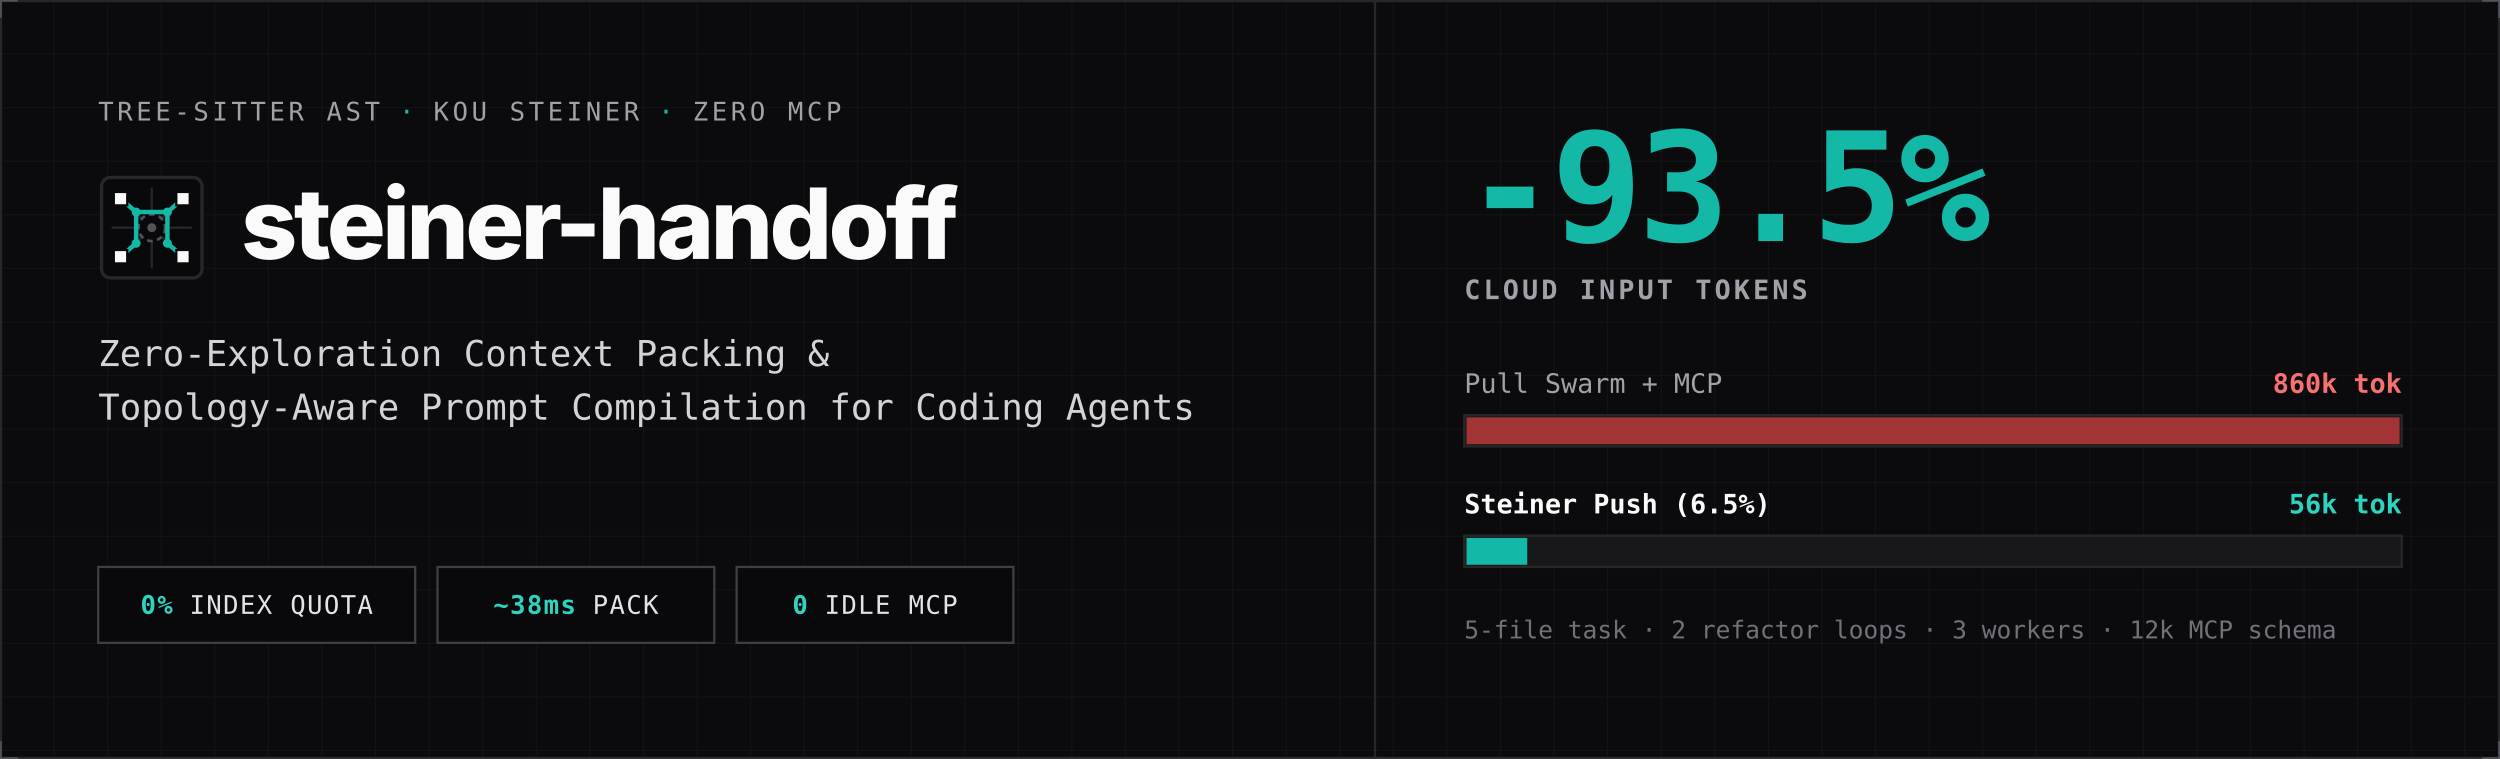
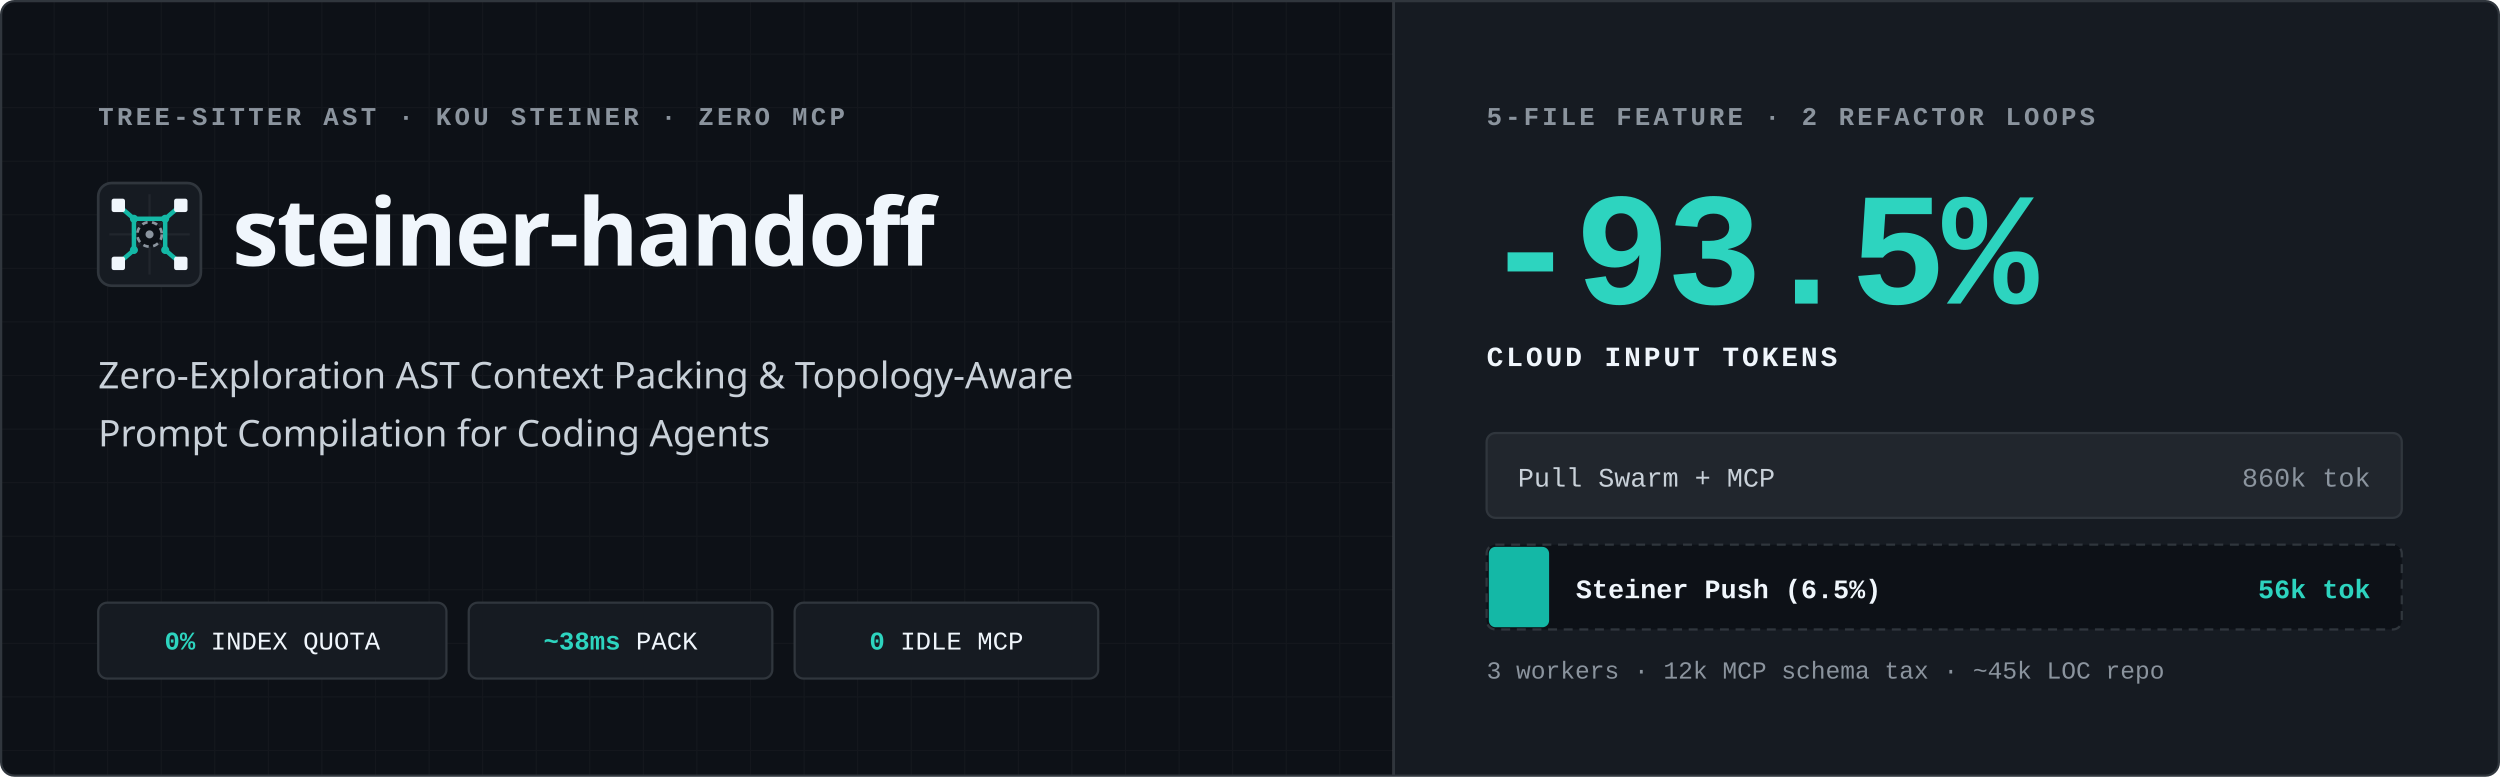
- <svg xmlns="http://www.w3.org/2000/svg" width="1120" height="340" viewBox="0 0 1120 340" fill="none" role="img">
+ <svg xmlns="http://www.w3.org/2000/svg" width="1120" height="348" viewBox="0 0 1120 348" fill="none">
  <defs>
-     <pattern id="hero-matrix" width="24" height="24" patternUnits="userSpaceOnUse">
-       <path d="M 24 0 L 0 0 0 24" fill="none" stroke="rgba(255,255,255,0.035)" stroke-width="1" shape-rendering="crispEdges" />
+     <clipPath id="card-clip">
+       <rect x="0.5" y="0.5" width="1119" height="347" rx="6" />
+     </clipPath>
+     <pattern id="matrix-grid" width="24" height="24" patternUnits="userSpaceOnUse">
+       <path d="M 24 0 L 0 0 0 24" fill="none" stroke="rgba(230,237,243,0.032)" stroke-width="1" shape-rendering="crispEdges" />
    </pattern>
  </defs>
-   <rect x="0.5" y="0.5" width="1119" height="339" fill="#0b0b0e" stroke="#27272a" stroke-width="1" />
-   <rect x="1" y="1" width="1118" height="338" fill="url(#hero-matrix)" />
-   <path d="M 0 8 L 0 0 L 8 0" stroke="#52525b" stroke-width="1.5" />
-   <path d="M 1112 0 L 1120 0 L 1120 8" stroke="#52525b" stroke-width="1.5" />
-   <path d="M 0 332 L 0 340 L 8 340" stroke="#52525b" stroke-width="1.5" />
-   <path d="M 1112 340 L 1120 340 L 1120 332" stroke="#52525b" stroke-width="1.5" />
-   <text x="44" y="54" fill="#a1a1aa" font-family="JetBrains Mono, ui-monospace, SFMono-Regular, Menlo, Consolas, monospace" font-size="11.5" font-weight="500" letter-spacing="1.6">
-     TREE-SITTER AST <tspan fill="#14b8a6">·</tspan> KOU STEINER <tspan fill="#14b8a6">·</tspan> ZERO MCP
-   </text>
-   <g transform="translate(44, 78)">
-     <rect x="1.5" y="1.5" width="45" height="45" rx="4" fill="#09090b" stroke="#27272a" stroke-width="1.5" />
-     <path d="M10 11 L24 24 M38 11 L24 24 M10 37 L24 24 M38 37 L24 24 M24 6 L24 42 M6 24 L42 24" stroke="#27272a" stroke-width="1" />
-     <circle cx="24" cy="24" r="6" fill="#09090b" stroke="#52525b" stroke-width="1.2" stroke-dasharray="2.5 2" />
-     <circle cx="24" cy="24" r="2" fill="#52525b" />
-     <path d="M10 11 L17 17 L31 17 L38 11 M17 17 L17 31 L10 37 M31 17 L31 31 L38 37" stroke="#14b8a6" stroke-width="2" stroke-linecap="square" stroke-linejoin="miter" />
-     <circle cx="17" cy="17" r="2" fill="#14b8a6" />
-     <circle cx="31" cy="17" r="2" fill="#14b8a6" />
-     <circle cx="17" cy="31" r="2" fill="#14b8a6" />
-     <circle cx="31" cy="31" r="2" fill="#14b8a6" />
-     <rect x="7" y="8" width="6" height="6" fill="#fafafa" stroke="#09090b" stroke-width="1" />
-     <rect x="35" y="8" width="6" height="6" fill="#fafafa" stroke="#09090b" stroke-width="1" />
-     <rect x="7" y="34" width="6" height="6" fill="#fafafa" stroke="#09090b" stroke-width="1" />
-     <rect x="35" y="34" width="6" height="6" fill="#fafafa" stroke="#09090b" stroke-width="1" />
+   <g clip-path="url(#card-clip)">
+     <rect x="0" y="0" width="624" height="348" fill="#0d1117" />
+     <rect x="624" y="0" width="496" height="348" fill="#161b22" />
+     <rect x="0" y="0" width="624" height="348" fill="url(#matrix-grid)" />
+     <line x1="624.5" y1="0" x2="624.5" y2="348" stroke="#30363d" stroke-width="1" shape-rendering="crispEdges" />
+     <text x="44" y="56" fill="#8b949e" font-family="ui-monospace, SFMono-Regular, Cascadia Mono, Segoe UI Mono, Menlo, Consolas, Liberation Mono, monospace" font-size="11.5" font-weight="600" letter-spacing="1.5">TREE-SITTER AST  ·  KOU STEINER  ·  ZERO MCP</text>
+     <g transform="translate(44, 82)">
+       <rect x="0" y="0" width="46" height="46" rx="6" fill="#161b22" stroke="#30363d" stroke-width="1.2" />
+       <path d="M9 10 L23 23 M37 10 L23 23 M9 36 L23 23 M37 36 L23 23 M23 5 L23 41 M5 23 L41 23" stroke="#21262d" stroke-width="1" />
+       <circle cx="23" cy="23" r="5.5" fill="#0d1117" stroke="#8b949e" stroke-width="1.2" stroke-dasharray="2.5 2" />
+       <circle cx="23" cy="23" r="1.8" fill="#8b949e" />
+       <path d="M9 10 L16 16 L30 16 L37 10 M16 16 L16 30 L9 36 M30 16 L30 30 L37 36" stroke="#14b8a6" stroke-width="2" stroke-linecap="square" />
+       <circle cx="16" cy="16" r="1.8" fill="#14b8a6" />
+       <circle cx="30" cy="16" r="1.8" fill="#14b8a6" />
+       <circle cx="16" cy="30" r="1.8" fill="#14b8a6" />
+       <circle cx="30" cy="30" r="1.8" fill="#14b8a6" />
+       <rect x="6" y="7" width="6" height="6" rx="1" fill="#f0f6fc" />
+       <rect x="34" y="7" width="6" height="6" rx="1" fill="#f0f6fc" />
+       <rect x="6" y="33" width="6" height="6" rx="1" fill="#f0f6fc" />
+       <rect x="34" y="33" width="6" height="6" rx="1" fill="#f0f6fc" />
+     </g>
+     <text x="104" y="119" fill="#f0f6fc" font-family="-apple-system, BlinkMacSystemFont, Segoe UI, Noto Sans, Helvetica, Arial, sans-serif" font-size="42" font-weight="700" letter-spacing="-0.9">steiner-handoff</text>
+     <text x="44" y="174" fill="#c9d1d9" font-family="-apple-system, BlinkMacSystemFont, Segoe UI, Noto Sans, Helvetica, Arial, sans-serif" font-size="16.5" font-weight="400">Zero-Exploration AST Context Packing &amp; Topology-Aware</text>
+     <text x="44" y="200" fill="#c9d1d9" font-family="-apple-system, BlinkMacSystemFont, Segoe UI, Noto Sans, Helvetica, Arial, sans-serif" font-size="16.5" font-weight="400">Prompt Compilation for Coding Agents</text>
+     <g font-family="ui-monospace, SFMono-Regular, Cascadia Mono, Segoe UI Mono, Menlo, Consolas, Liberation Mono, monospace" font-size="11.5">
+       <rect x="44" y="270" width="156" height="34" rx="4" fill="#161b22" stroke="#30363d" stroke-width="1" />
+       <text x="122" y="291" text-anchor="middle" fill="#f0f6fc">
+         <tspan fill="#2dd4bf" font-weight="700">0%</tspan> INDEX QUOTA</text>
+       <rect x="210" y="270" width="136" height="34" rx="4" fill="#161b22" stroke="#30363d" stroke-width="1" />
+       <text x="278" y="291" text-anchor="middle" fill="#f0f6fc">
+         <tspan fill="#2dd4bf" font-weight="700">~38ms</tspan> PACK</text>
+       <rect x="356" y="270" width="136" height="34" rx="4" fill="#161b22" stroke="#30363d" stroke-width="1" />
+       <text x="424" y="291" text-anchor="middle" fill="#f0f6fc">
+         <tspan fill="#2dd4bf" font-weight="700">0</tspan> IDLE MCP</text>
+     </g>
+     <text x="666" y="56" fill="#8b949e" font-family="ui-monospace, SFMono-Regular, Cascadia Mono, Segoe UI Mono, Menlo, Consolas, Liberation Mono, monospace" font-size="11.5" font-weight="600" letter-spacing="1.4">5-FILE FEATURE  ·  2 REFACTOR LOOPS</text>
+     <text x="664" y="136" fill="#2dd4bf" font-family="ui-monospace, SFMono-Regular, Cascadia Mono, Segoe UI Mono, Menlo, Consolas, Liberation Mono, monospace" font-size="72" font-weight="700" letter-spacing="-2">-93.5%</text>
+     <text x="666" y="164" fill="#f0f6fc" font-family="ui-monospace, SFMono-Regular, Cascadia Mono, Segoe UI Mono, Menlo, Consolas, Liberation Mono, monospace" font-size="12.5" font-weight="600" letter-spacing="1.3">CLOUD INPUT TOKENS</text>
+     <g font-family="ui-monospace, SFMono-Regular, Cascadia Mono, Segoe UI Mono, Menlo, Consolas, Liberation Mono, monospace" font-size="12">
+       <rect x="666" y="194" width="410" height="38" rx="4" fill="#21262d" stroke="#30363d" stroke-width="1" />
+       <text x="680" y="218" fill="#c9d1d9">Pull Swarm + MCP</text>
+       <text x="1062" y="218" text-anchor="end" fill="#8b949e">860k tok</text>
+       <rect x="666" y="244" width="410" height="38" rx="4" fill="#0d1117" stroke="#30363d" stroke-width="1" stroke-dasharray="4 3" />
+       <rect x="667" y="245" width="27" height="36" rx="3" fill="#14b8a6" />
+       <text x="706" y="268" fill="#f0f6fc" font-weight="600">Steiner Push (6.5%)</text>
+       <text x="1062" y="268" text-anchor="end" fill="#2dd4bf" font-weight="700">56k tok</text>
+     </g>
+     <text x="666" y="304" fill="#8b949e" font-family="ui-monospace, SFMono-Regular, Cascadia Mono, Segoe UI Mono, Menlo, Consolas, Liberation Mono, monospace" font-size="11">3 workers  ·  12k MCP schema tax  ·  ~45k LOC repo</text>
  </g>
-   <text x="108" y="116" fill="#fafafa" font-family="Inter, -apple-system, BlinkMacSystemFont, Segoe UI, sans-serif" font-size="44" font-weight="800" letter-spacing="-1.6">
-     steiner-handoff
-   </text>
-   <text x="44" y="164" fill="#d4d4d8" font-family="JetBrains Mono, ui-monospace, SFMono-Regular, Menlo, Consolas, monospace" font-size="16" font-weight="400">
-     Zero-Exploration Context Packing &amp;
-   </text>
-   <text x="44" y="188" fill="#d4d4d8" font-family="JetBrains Mono, ui-monospace, SFMono-Regular, Menlo, Consolas, monospace" font-size="16" font-weight="400">
-     Topology-Aware Prompt Compilation for Coding Agents
-   </text>
-   <rect x="44" y="254" width="142" height="34" fill="#09090b" stroke="#3f3f46" stroke-width="1" />
-   <text x="115" y="275" text-anchor="middle" fill="#e4e4e7" font-family="JetBrains Mono, ui-monospace, SFMono-Regular, Menlo, Consolas, monospace" font-size="11.5" letter-spacing="0.6">
-     <tspan fill="#2dd4bf" font-weight="700">0%</tspan> INDEX QUOTA
-   </text>
-   <rect x="196" y="254" width="124" height="34" fill="#09090b" stroke="#3f3f46" stroke-width="1" />
-   <text x="258" y="275" text-anchor="middle" fill="#e4e4e7" font-family="JetBrains Mono, ui-monospace, SFMono-Regular, Menlo, Consolas, monospace" font-size="11.5" letter-spacing="0.6">
-     <tspan fill="#2dd4bf" font-weight="700">~38ms</tspan> PACK
-   </text>
-   <rect x="330" y="254" width="124" height="34" fill="#09090b" stroke="#3f3f46" stroke-width="1" />
-   <text x="392" y="275" text-anchor="middle" fill="#e4e4e7" font-family="JetBrains Mono, ui-monospace, SFMono-Regular, Menlo, Consolas, monospace" font-size="11.5" letter-spacing="0.6">
-     <tspan fill="#2dd4bf" font-weight="700">0</tspan> IDLE MCP
-   </text>
-   <line x1="616" y1="0" x2="616" y2="340" stroke="#27272a" stroke-width="1" />
-   <text x="656" y="108" fill="#14b8a6" font-family="JetBrains Mono, ui-monospace, SFMono-Regular, Menlo, Consolas, monospace" font-size="68" font-weight="700" letter-spacing="-2">
-     -93.5%
-   </text>
-   <text x="656" y="134" fill="#a1a1aa" font-family="JetBrains Mono, ui-monospace, SFMono-Regular, Menlo, Consolas, monospace" font-size="12" font-weight="600" letter-spacing="1.4">
-     CLOUD INPUT TOKENS
-   </text>
-   <text x="656" y="176" fill="#a1a1aa" font-family="JetBrains Mono, ui-monospace, SFMono-Regular, Menlo, Consolas, monospace" font-size="12">
-     Pull Swarm + MCP
-   </text>
-   <text x="1076" y="176" text-anchor="end" fill="#f87171" font-family="JetBrains Mono, ui-monospace, SFMono-Regular, Menlo, Consolas, monospace" font-size="12" font-weight="600">
-     860k tok
-   </text>
-   <rect x="656" y="186" width="420" height="14" fill="#18181b" stroke="#27272a" stroke-width="1" />
-   <rect x="657" y="187" width="418" height="12" fill="#ef4444" fill-opacity="0.65" />
-   <text x="656" y="230" fill="#fafafa" font-family="JetBrains Mono, ui-monospace, SFMono-Regular, Menlo, Consolas, monospace" font-size="12" font-weight="600">
-     Steiner Push (6.5%)
-   </text>
-   <text x="1076" y="230" text-anchor="end" fill="#2dd4bf" font-family="JetBrains Mono, ui-monospace, SFMono-Regular, Menlo, Consolas, monospace" font-size="12" font-weight="700">
-     56k tok
-   </text>
-   <rect x="656" y="240" width="420" height="14" fill="#18181b" stroke="#27272a" stroke-width="1" />
-   <rect x="657" y="241" width="27.2" height="12" fill="#14b8a6" />
-   <text x="656" y="286" fill="#71717a" font-family="JetBrains Mono, ui-monospace, SFMono-Regular, Menlo, Consolas, monospace" font-size="11">
-     5-file task · 2 refactor loops · 3 workers · 12k MCP schema
-   </text>
+   <rect x="0.5" y="0.5" width="1119" height="347" rx="6" stroke="#30363d" stroke-width="1" fill="none" />
</svg>
